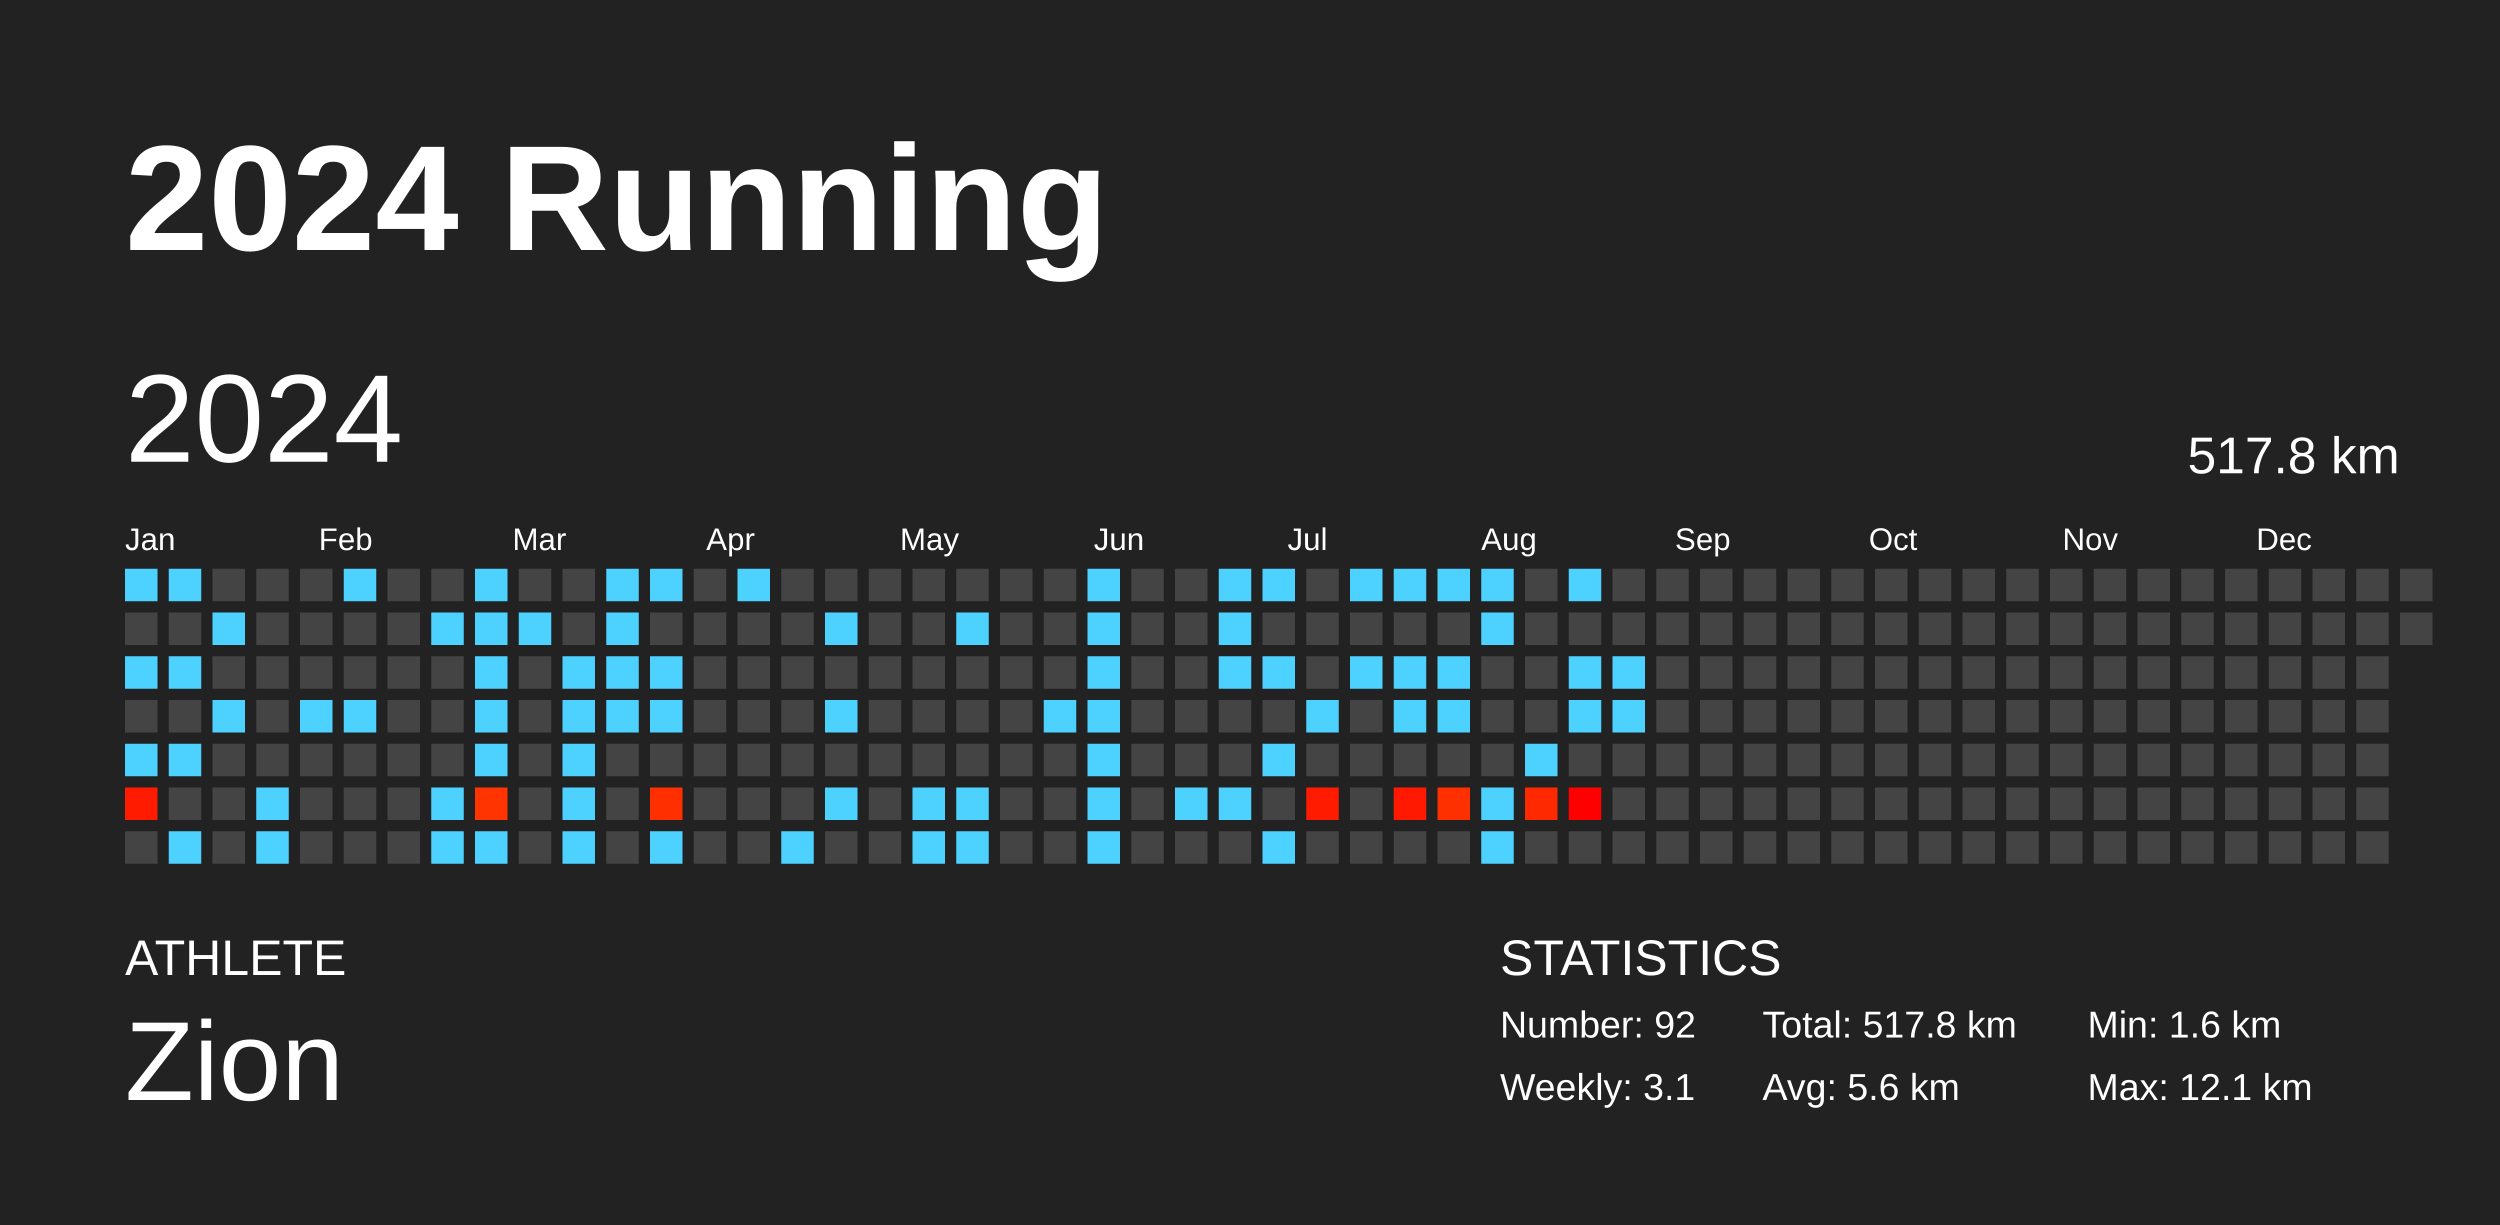
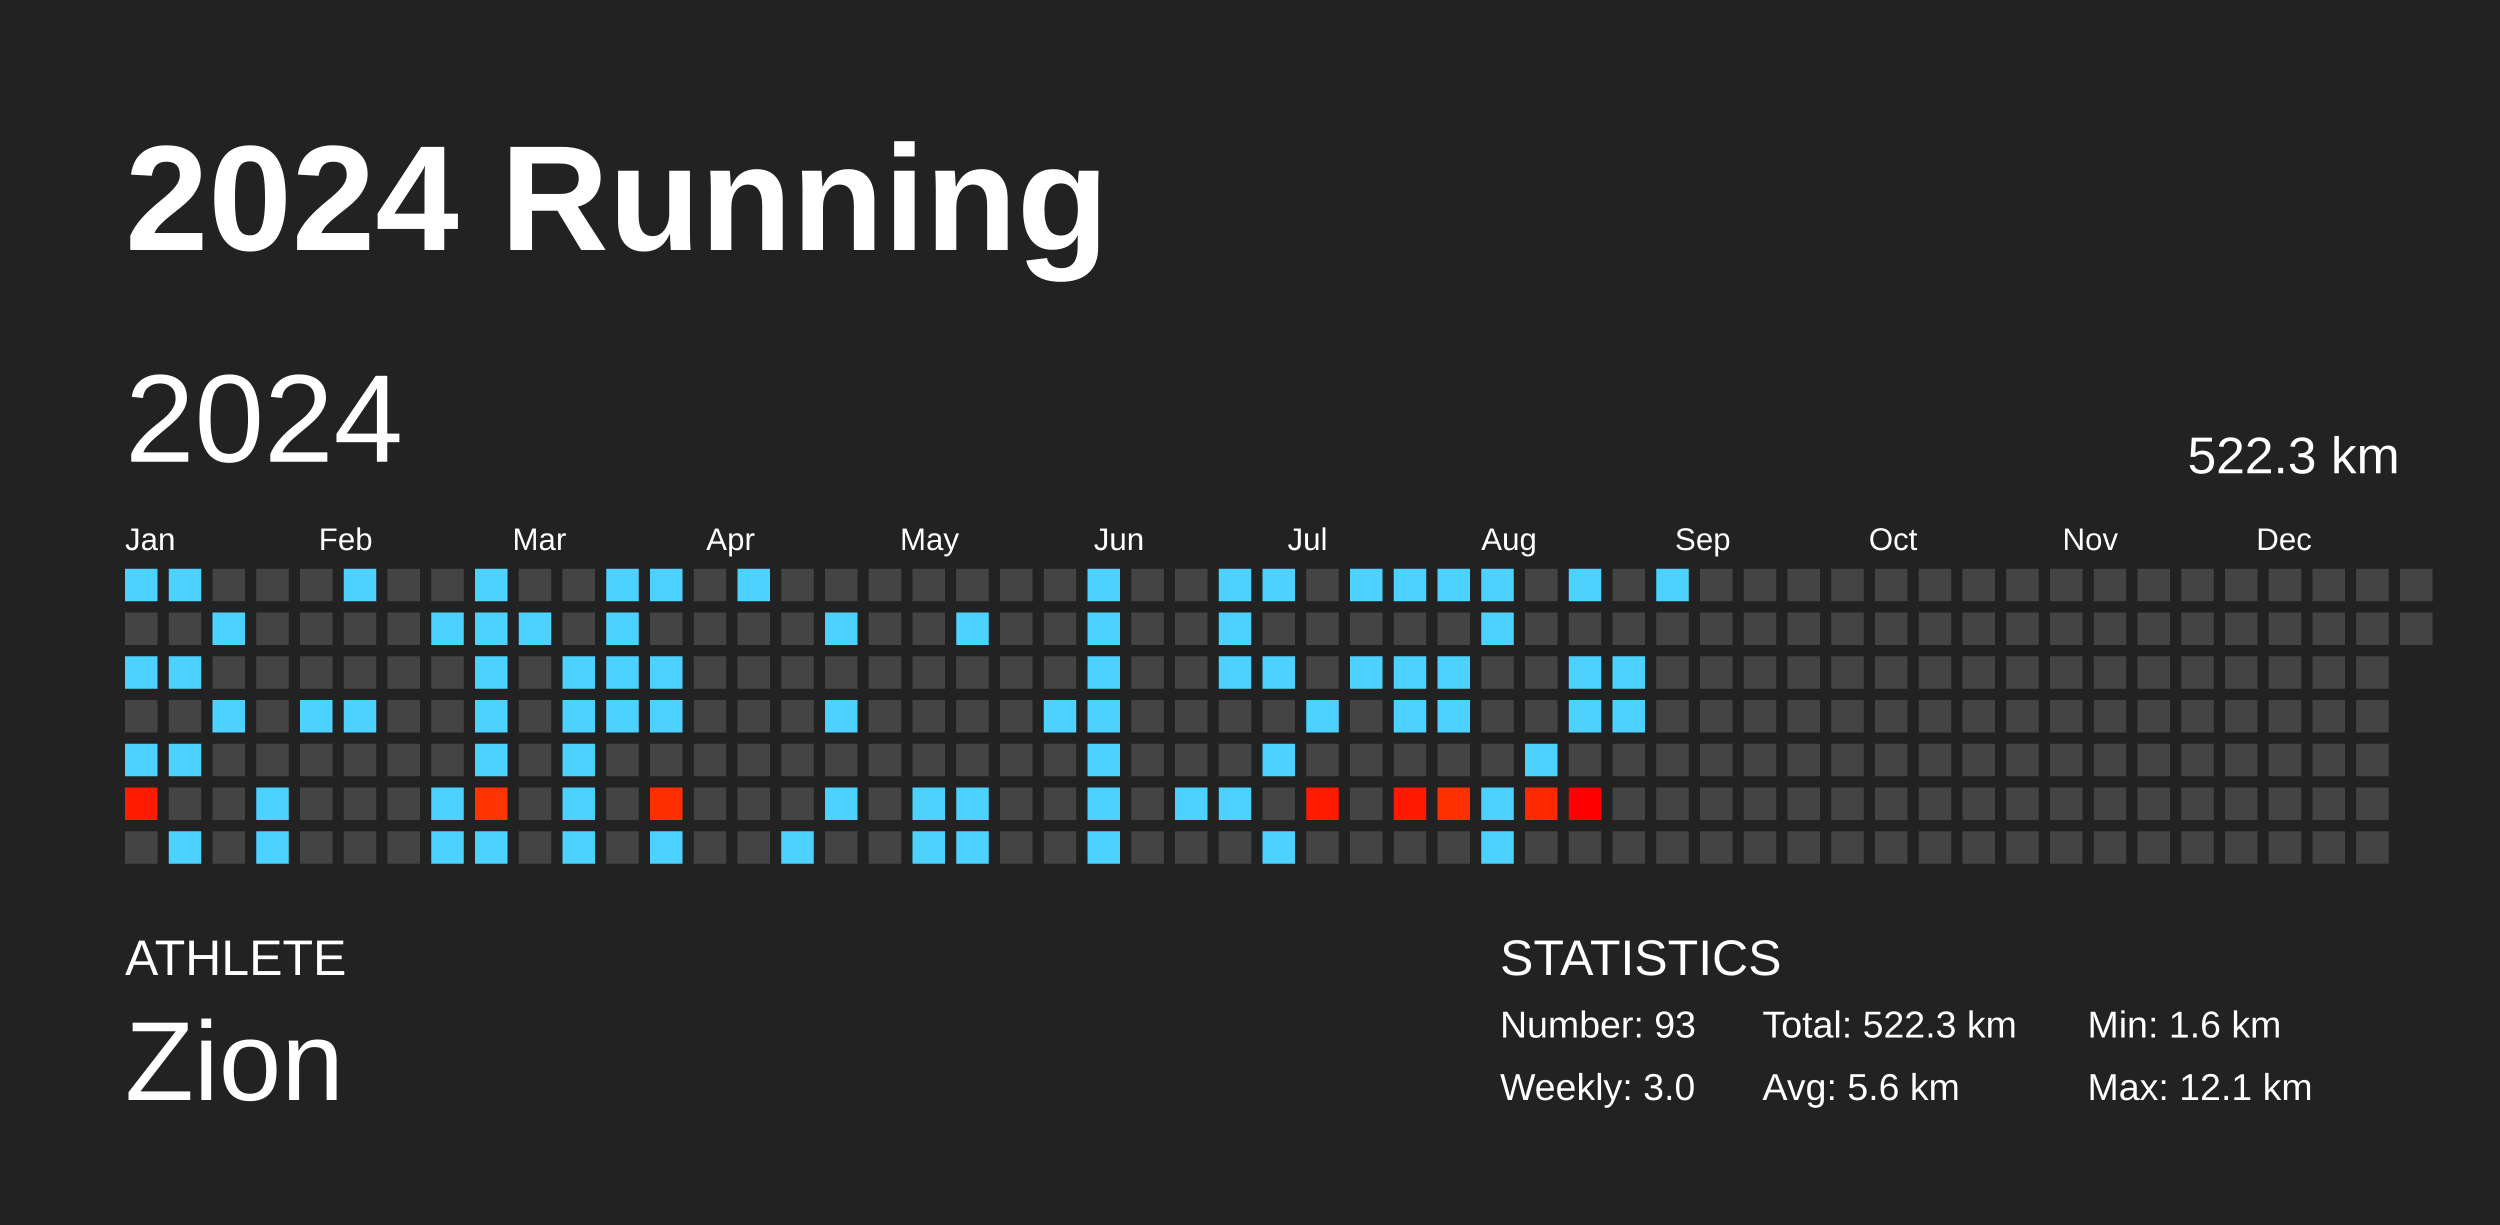
<svg xmlns="http://www.w3.org/2000/svg" baseProfile="full" height="98mm" version="1.1" viewBox="0,0,200,98" width="200mm">
  <defs />
  <rect fill="#222222" height="98" width="200" x="0" y="0" />
  <text fill="#FFFFFF" style="font-size:12px; font-family:Arial; font-weight:bold;" x="10" y="20">2024 Running</text>
  <text fill="#FFFFFF" style="font-size:4px; font-family:Arial" x="10" y="78">ATHLETE</text>
  <text fill="#FFFFFF" style="font-size:9px; font-family:Arial" x="10" y="88">Zion</text>
  <text fill="#FFFFFF" style="font-size:4px; font-family:Arial" x="120" y="78">STATISTICS</text>
-   <text fill="#FFFFFF" style="font-size:3px; font-family:Arial" x="120" y="83">Number: 92</text>
-   <text fill="#FFFFFF" style="font-size:3px; font-family:Arial" x="120" y="88">Weekly: 3.1</text>
-   <text fill="#FFFFFF" style="font-size:3px; font-family:Arial" x="141" y="83">Total: 517.8 km</text>
+   <text fill="#FFFFFF" style="font-size:3px; font-family:Arial" x="120" y="83">Number: 93</text>
+   <text fill="#FFFFFF" style="font-size:3px; font-family:Arial" x="120" y="88">Weekly: 3.0</text>
+   <text fill="#FFFFFF" style="font-size:3px; font-family:Arial" x="141" y="83">Total: 522.3 km</text>
  <text fill="#FFFFFF" style="font-size:3px; font-family:Arial" x="141" y="88">Avg: 5.6 km</text>
  <text fill="#FFFFFF" style="font-size:3px; font-family:Arial" x="167" y="83">Min: 1.6 km</text>
  <text fill="#FFFFFF" style="font-size:3px; font-family:Arial" x="167" y="88">Max: 12.1 km</text>
  <text dominant-baseline="hanging" fill="#FFFFFF" style="font-size:10.0px; font-family:Arial;" x="10" y="30">2024</text>
-   <text dominant-baseline="hanging" fill="#FFFFFF" style="font-size:4.125px; font-family:Arial;" x="175" y="35">517.8 km</text>
+   <text dominant-baseline="hanging" fill="#FFFFFF" style="font-size:4.125px; font-family:Arial;" x="175" y="35">522.3 km</text>
  <text fill="#FFFFFF" style="font-size:2.5px; font-family:Arial" x="10.0" y="44">Jan</text>
  <text fill="#FFFFFF" style="font-size:2.5px; font-family:Arial" x="25.5" y="44">Feb</text>
  <text fill="#FFFFFF" style="font-size:2.5px; font-family:Arial" x="41.0" y="44">Mar</text>
  <text fill="#FFFFFF" style="font-size:2.5px; font-family:Arial" x="56.5" y="44">Apr</text>
  <text fill="#FFFFFF" style="font-size:2.5px; font-family:Arial" x="72.0" y="44">May</text>
  <text fill="#FFFFFF" style="font-size:2.5px; font-family:Arial" x="87.5" y="44">Jun</text>
  <text fill="#FFFFFF" style="font-size:2.5px; font-family:Arial" x="103.0" y="44">Jul</text>
  <text fill="#FFFFFF" style="font-size:2.5px; font-family:Arial" x="118.5" y="44">Aug</text>
  <text fill="#FFFFFF" style="font-size:2.5px; font-family:Arial" x="134.0" y="44">Sep</text>
  <text fill="#FFFFFF" style="font-size:2.5px; font-family:Arial" x="149.5" y="44">Oct</text>
  <text fill="#FFFFFF" style="font-size:2.5px; font-family:Arial" x="165.0" y="44">Nov</text>
  <text fill="#FFFFFF" style="font-size:2.5px; font-family:Arial" x="180.5" y="44">Dec</text>
  <rect fill="#4dd2ff" height="2.6" width="2.6" x="10.0" y="45.5" />
  <rect fill="#444444" height="2.6" width="2.6" x="10.0" y="49.0" />
  <rect fill="#4dd2ff" height="2.6" width="2.6" x="10.0" y="52.5" />
  <rect fill="#444444" height="2.6" width="2.6" x="10.0" y="56.0" />
  <rect fill="#4dd2ff" height="2.6" width="2.6" x="10.0" y="59.5" />
  <rect fill="#ff1b00" height="2.6" width="2.6" x="10.0" y="63.0" />
  <rect fill="#444444" height="2.6" width="2.6" x="10.0" y="66.5" />
  <rect fill="#4dd2ff" height="2.6" width="2.6" x="13.5" y="45.5" />
  <rect fill="#444444" height="2.6" width="2.6" x="13.5" y="49.0" />
  <rect fill="#4dd2ff" height="2.6" width="2.6" x="13.5" y="52.5" />
  <rect fill="#444444" height="2.6" width="2.6" x="13.5" y="56.0" />
  <rect fill="#4dd2ff" height="2.6" width="2.6" x="13.5" y="59.5" />
  <rect fill="#444444" height="2.6" width="2.6" x="13.5" y="63.0" />
  <rect fill="#4dd2ff" height="2.6" width="2.6" x="13.5" y="66.5" />
  <rect fill="#444444" height="2.6" width="2.6" x="17.0" y="45.5" />
  <rect fill="#4dd2ff" height="2.6" width="2.6" x="17.0" y="49.0" />
  <rect fill="#444444" height="2.6" width="2.6" x="17.0" y="52.5" />
  <rect fill="#4dd2ff" height="2.6" width="2.6" x="17.0" y="56.0" />
  <rect fill="#444444" height="2.6" width="2.6" x="17.0" y="59.5" />
  <rect fill="#444444" height="2.6" width="2.6" x="17.0" y="63.0" />
  <rect fill="#444444" height="2.6" width="2.6" x="17.0" y="66.5" />
  <rect fill="#444444" height="2.6" width="2.6" x="20.5" y="45.5" />
  <rect fill="#444444" height="2.6" width="2.6" x="20.5" y="49.0" />
  <rect fill="#444444" height="2.6" width="2.6" x="20.5" y="52.5" />
  <rect fill="#444444" height="2.6" width="2.6" x="20.5" y="56.0" />
  <rect fill="#444444" height="2.6" width="2.6" x="20.5" y="59.5" />
  <rect fill="#4dd2ff" height="2.6" width="2.6" x="20.5" y="63.0" />
  <rect fill="#4dd2ff" height="2.6" width="2.6" x="20.5" y="66.5" />
  <rect fill="#444444" height="2.6" width="2.6" x="24.0" y="45.5" />
  <rect fill="#444444" height="2.6" width="2.6" x="24.0" y="49.0" />
  <rect fill="#444444" height="2.6" width="2.6" x="24.0" y="52.5" />
  <rect fill="#4dd2ff" height="2.6" width="2.6" x="24.0" y="56.0" />
  <rect fill="#444444" height="2.6" width="2.6" x="24.0" y="59.5" />
  <rect fill="#444444" height="2.6" width="2.6" x="24.0" y="63.0" />
  <rect fill="#444444" height="2.6" width="2.6" x="24.0" y="66.5" />
  <rect fill="#4dd2ff" height="2.6" width="2.6" x="27.5" y="45.5" />
  <rect fill="#444444" height="2.6" width="2.6" x="27.5" y="49.0" />
  <rect fill="#444444" height="2.6" width="2.6" x="27.5" y="52.5" />
  <rect fill="#4dd2ff" height="2.6" width="2.6" x="27.5" y="56.0" />
  <rect fill="#444444" height="2.6" width="2.6" x="27.5" y="59.5" />
  <rect fill="#444444" height="2.6" width="2.6" x="27.5" y="63.0" />
  <rect fill="#444444" height="2.6" width="2.6" x="27.5" y="66.5" />
  <rect fill="#444444" height="2.6" width="2.6" x="31.0" y="45.5" />
  <rect fill="#444444" height="2.6" width="2.6" x="31.0" y="49.0" />
  <rect fill="#444444" height="2.6" width="2.6" x="31.0" y="52.5" />
  <rect fill="#444444" height="2.6" width="2.6" x="31.0" y="56.0" />
  <rect fill="#444444" height="2.6" width="2.6" x="31.0" y="59.5" />
  <rect fill="#444444" height="2.6" width="2.6" x="31.0" y="63.0" />
  <rect fill="#444444" height="2.6" width="2.6" x="31.0" y="66.5" />
  <rect fill="#444444" height="2.6" width="2.6" x="34.5" y="45.5" />
  <rect fill="#4dd2ff" height="2.6" width="2.6" x="34.5" y="49.0" />
  <rect fill="#444444" height="2.6" width="2.6" x="34.5" y="52.5" />
  <rect fill="#444444" height="2.6" width="2.6" x="34.5" y="56.0" />
  <rect fill="#444444" height="2.6" width="2.6" x="34.5" y="59.5" />
  <rect fill="#4dd2ff" height="2.6" width="2.6" x="34.5" y="63.0" />
  <rect fill="#4dd2ff" height="2.6" width="2.6" x="34.5" y="66.5" />
  <rect fill="#4dd2ff" height="2.6" width="2.6" x="38.0" y="45.5" />
  <rect fill="#4dd2ff" height="2.6" width="2.6" x="38.0" y="49.0" />
  <rect fill="#4dd2ff" height="2.6" width="2.6" x="38.0" y="52.5" />
  <rect fill="#4dd2ff" height="2.6" width="2.6" x="38.0" y="56.0" />
  <rect fill="#4dd2ff" height="2.6" width="2.6" x="38.0" y="59.5" />
  <rect fill="#ff3400" height="2.6" width="2.6" x="38.0" y="63.0" />
  <rect fill="#4dd2ff" height="2.6" width="2.6" x="38.0" y="66.5" />
  <rect fill="#444444" height="2.6" width="2.6" x="41.5" y="45.5" />
  <rect fill="#4dd2ff" height="2.6" width="2.6" x="41.5" y="49.0" />
  <rect fill="#444444" height="2.6" width="2.6" x="41.5" y="52.5" />
  <rect fill="#444444" height="2.6" width="2.6" x="41.5" y="56.0" />
  <rect fill="#444444" height="2.6" width="2.6" x="41.5" y="59.5" />
  <rect fill="#444444" height="2.6" width="2.6" x="41.5" y="63.0" />
  <rect fill="#444444" height="2.6" width="2.6" x="41.5" y="66.5" />
  <rect fill="#444444" height="2.6" width="2.6" x="45.0" y="45.5" />
  <rect fill="#444444" height="2.6" width="2.6" x="45.0" y="49.0" />
  <rect fill="#4dd2ff" height="2.6" width="2.6" x="45.0" y="52.5" />
  <rect fill="#4dd2ff" height="2.6" width="2.6" x="45.0" y="56.0" />
  <rect fill="#4dd2ff" height="2.6" width="2.6" x="45.0" y="59.5" />
  <rect fill="#4dd2ff" height="2.6" width="2.6" x="45.0" y="63.0" />
  <rect fill="#4dd2ff" height="2.6" width="2.6" x="45.0" y="66.5" />
  <rect fill="#4dd2ff" height="2.6" width="2.6" x="48.5" y="45.5" />
  <rect fill="#4dd2ff" height="2.6" width="2.6" x="48.5" y="49.0" />
  <rect fill="#4dd2ff" height="2.6" width="2.6" x="48.5" y="52.5" />
  <rect fill="#4dd2ff" height="2.6" width="2.6" x="48.5" y="56.0" />
  <rect fill="#444444" height="2.6" width="2.6" x="48.5" y="59.5" />
  <rect fill="#444444" height="2.6" width="2.6" x="48.5" y="63.0" />
  <rect fill="#444444" height="2.6" width="2.6" x="48.5" y="66.5" />
  <rect fill="#4dd2ff" height="2.6" width="2.6" x="52.0" y="45.5" />
  <rect fill="#444444" height="2.6" width="2.6" x="52.0" y="49.0" />
  <rect fill="#4dd2ff" height="2.6" width="2.6" x="52.0" y="52.5" />
  <rect fill="#4dd2ff" height="2.6" width="2.6" x="52.0" y="56.0" />
  <rect fill="#444444" height="2.6" width="2.6" x="52.0" y="59.5" />
  <rect fill="#ff2f00" height="2.6" width="2.6" x="52.0" y="63.0" />
  <rect fill="#4dd2ff" height="2.6" width="2.6" x="52.0" y="66.5" />
  <rect fill="#444444" height="2.6" width="2.6" x="55.5" y="45.5" />
  <rect fill="#444444" height="2.6" width="2.6" x="55.5" y="49.0" />
  <rect fill="#444444" height="2.6" width="2.6" x="55.5" y="52.5" />
  <rect fill="#444444" height="2.6" width="2.6" x="55.5" y="56.0" />
  <rect fill="#444444" height="2.6" width="2.6" x="55.5" y="59.5" />
  <rect fill="#444444" height="2.6" width="2.6" x="55.5" y="63.0" />
  <rect fill="#444444" height="2.6" width="2.6" x="55.5" y="66.5" />
  <rect fill="#4dd2ff" height="2.6" width="2.6" x="59.0" y="45.5" />
  <rect fill="#444444" height="2.6" width="2.6" x="59.0" y="49.0" />
  <rect fill="#444444" height="2.6" width="2.6" x="59.0" y="52.5" />
  <rect fill="#444444" height="2.6" width="2.6" x="59.0" y="56.0" />
  <rect fill="#444444" height="2.6" width="2.6" x="59.0" y="59.5" />
  <rect fill="#444444" height="2.6" width="2.6" x="59.0" y="63.0" />
  <rect fill="#444444" height="2.6" width="2.6" x="59.0" y="66.5" />
  <rect fill="#444444" height="2.6" width="2.6" x="62.5" y="45.5" />
  <rect fill="#444444" height="2.6" width="2.6" x="62.5" y="49.0" />
  <rect fill="#444444" height="2.6" width="2.6" x="62.5" y="52.5" />
  <rect fill="#444444" height="2.6" width="2.6" x="62.5" y="56.0" />
  <rect fill="#444444" height="2.6" width="2.6" x="62.5" y="59.5" />
  <rect fill="#444444" height="2.6" width="2.6" x="62.5" y="63.0" />
  <rect fill="#4dd2ff" height="2.6" width="2.6" x="62.5" y="66.5" />
  <rect fill="#444444" height="2.6" width="2.6" x="66.0" y="45.5" />
  <rect fill="#4dd2ff" height="2.6" width="2.6" x="66.0" y="49.0" />
  <rect fill="#444444" height="2.6" width="2.6" x="66.0" y="52.5" />
  <rect fill="#4dd2ff" height="2.6" width="2.6" x="66.0" y="56.0" />
  <rect fill="#444444" height="2.6" width="2.6" x="66.0" y="59.5" />
  <rect fill="#4dd2ff" height="2.6" width="2.6" x="66.0" y="63.0" />
  <rect fill="#444444" height="2.6" width="2.6" x="66.0" y="66.5" />
  <rect fill="#444444" height="2.6" width="2.6" x="69.5" y="45.5" />
  <rect fill="#444444" height="2.6" width="2.6" x="69.5" y="49.0" />
  <rect fill="#444444" height="2.6" width="2.6" x="69.5" y="52.5" />
  <rect fill="#444444" height="2.6" width="2.6" x="69.5" y="56.0" />
  <rect fill="#444444" height="2.6" width="2.6" x="69.5" y="59.5" />
  <rect fill="#444444" height="2.6" width="2.6" x="69.5" y="63.0" />
  <rect fill="#444444" height="2.6" width="2.6" x="69.5" y="66.5" />
  <rect fill="#444444" height="2.6" width="2.6" x="73.0" y="45.5" />
  <rect fill="#444444" height="2.6" width="2.6" x="73.0" y="49.0" />
  <rect fill="#444444" height="2.6" width="2.6" x="73.0" y="52.5" />
  <rect fill="#444444" height="2.6" width="2.6" x="73.0" y="56.0" />
  <rect fill="#444444" height="2.6" width="2.6" x="73.0" y="59.5" />
  <rect fill="#4dd2ff" height="2.6" width="2.6" x="73.0" y="63.0" />
  <rect fill="#4dd2ff" height="2.6" width="2.6" x="73.0" y="66.5" />
  <rect fill="#444444" height="2.6" width="2.6" x="76.5" y="45.5" />
  <rect fill="#4dd2ff" height="2.6" width="2.6" x="76.5" y="49.0" />
  <rect fill="#444444" height="2.6" width="2.6" x="76.5" y="52.5" />
  <rect fill="#444444" height="2.6" width="2.6" x="76.5" y="56.0" />
  <rect fill="#444444" height="2.6" width="2.6" x="76.5" y="59.5" />
  <rect fill="#4dd2ff" height="2.6" width="2.6" x="76.5" y="63.0" />
  <rect fill="#4dd2ff" height="2.6" width="2.6" x="76.5" y="66.5" />
  <rect fill="#444444" height="2.6" width="2.6" x="80.0" y="45.5" />
  <rect fill="#444444" height="2.6" width="2.6" x="80.0" y="49.0" />
  <rect fill="#444444" height="2.6" width="2.6" x="80.0" y="52.5" />
  <rect fill="#444444" height="2.6" width="2.6" x="80.0" y="56.0" />
  <rect fill="#444444" height="2.6" width="2.6" x="80.0" y="59.5" />
  <rect fill="#444444" height="2.6" width="2.6" x="80.0" y="63.0" />
  <rect fill="#444444" height="2.6" width="2.6" x="80.0" y="66.5" />
  <rect fill="#444444" height="2.6" width="2.6" x="83.5" y="45.5" />
  <rect fill="#444444" height="2.6" width="2.6" x="83.5" y="49.0" />
  <rect fill="#444444" height="2.6" width="2.6" x="83.5" y="52.5" />
  <rect fill="#4dd2ff" height="2.6" width="2.6" x="83.5" y="56.0" />
  <rect fill="#444444" height="2.6" width="2.6" x="83.5" y="59.5" />
  <rect fill="#444444" height="2.6" width="2.6" x="83.5" y="63.0" />
  <rect fill="#444444" height="2.6" width="2.6" x="83.5" y="66.5" />
  <rect fill="#4dd2ff" height="2.6" width="2.6" x="87.0" y="45.5" />
  <rect fill="#4dd2ff" height="2.6" width="2.6" x="87.0" y="49.0" />
  <rect fill="#4dd2ff" height="2.6" width="2.6" x="87.0" y="52.5" />
  <rect fill="#4dd2ff" height="2.6" width="2.6" x="87.0" y="56.0" />
  <rect fill="#4dd2ff" height="2.6" width="2.6" x="87.0" y="59.5" />
  <rect fill="#4dd2ff" height="2.6" width="2.6" x="87.0" y="63.0" />
  <rect fill="#4dd2ff" height="2.6" width="2.6" x="87.0" y="66.5" />
  <rect fill="#444444" height="2.6" width="2.6" x="90.5" y="45.5" />
  <rect fill="#444444" height="2.6" width="2.6" x="90.5" y="49.0" />
  <rect fill="#444444" height="2.6" width="2.6" x="90.5" y="52.5" />
  <rect fill="#444444" height="2.6" width="2.6" x="90.5" y="56.0" />
  <rect fill="#444444" height="2.6" width="2.6" x="90.5" y="59.5" />
  <rect fill="#444444" height="2.6" width="2.6" x="90.5" y="63.0" />
  <rect fill="#444444" height="2.6" width="2.6" x="90.5" y="66.5" />
  <rect fill="#444444" height="2.6" width="2.6" x="94.0" y="45.5" />
  <rect fill="#444444" height="2.6" width="2.6" x="94.0" y="49.0" />
  <rect fill="#444444" height="2.6" width="2.6" x="94.0" y="52.5" />
  <rect fill="#444444" height="2.6" width="2.6" x="94.0" y="56.0" />
  <rect fill="#444444" height="2.6" width="2.6" x="94.0" y="59.5" />
  <rect fill="#4dd2ff" height="2.6" width="2.6" x="94.0" y="63.0" />
  <rect fill="#444444" height="2.6" width="2.6" x="94.0" y="66.5" />
  <rect fill="#4dd2ff" height="2.6" width="2.6" x="97.5" y="45.5" />
  <rect fill="#4dd2ff" height="2.6" width="2.6" x="97.5" y="49.0" />
  <rect fill="#4dd2ff" height="2.6" width="2.6" x="97.5" y="52.5" />
  <rect fill="#444444" height="2.6" width="2.6" x="97.5" y="56.0" />
  <rect fill="#444444" height="2.6" width="2.6" x="97.5" y="59.5" />
  <rect fill="#4dd2ff" height="2.6" width="2.6" x="97.5" y="63.0" />
  <rect fill="#444444" height="2.6" width="2.6" x="97.5" y="66.5" />
  <rect fill="#4dd2ff" height="2.6" width="2.6" x="101.0" y="45.5" />
  <rect fill="#444444" height="2.6" width="2.6" x="101.0" y="49.0" />
  <rect fill="#4dd2ff" height="2.6" width="2.6" x="101.0" y="52.5" />
  <rect fill="#444444" height="2.6" width="2.6" x="101.0" y="56.0" />
  <rect fill="#4dd2ff" height="2.6" width="2.6" x="101.0" y="59.5" />
  <rect fill="#444444" height="2.6" width="2.6" x="101.0" y="63.0" />
  <rect fill="#4dd2ff" height="2.6" width="2.6" x="101.0" y="66.5" />
  <rect fill="#444444" height="2.6" width="2.6" x="104.5" y="45.5" />
  <rect fill="#444444" height="2.6" width="2.6" x="104.5" y="49.0" />
  <rect fill="#444444" height="2.6" width="2.6" x="104.5" y="52.5" />
  <rect fill="#4dd2ff" height="2.6" width="2.6" x="104.5" y="56.0" />
  <rect fill="#444444" height="2.6" width="2.6" x="104.5" y="59.5" />
  <rect fill="#ff1b00" height="2.6" width="2.6" x="104.5" y="63.0" />
  <rect fill="#444444" height="2.6" width="2.6" x="104.5" y="66.5" />
  <rect fill="#4dd2ff" height="2.6" width="2.6" x="108.0" y="45.5" />
  <rect fill="#444444" height="2.6" width="2.6" x="108.0" y="49.0" />
  <rect fill="#4dd2ff" height="2.6" width="2.6" x="108.0" y="52.5" />
  <rect fill="#444444" height="2.6" width="2.6" x="108.0" y="56.0" />
  <rect fill="#444444" height="2.6" width="2.6" x="108.0" y="59.5" />
  <rect fill="#444444" height="2.6" width="2.6" x="108.0" y="63.0" />
  <rect fill="#444444" height="2.6" width="2.6" x="108.0" y="66.5" />
  <rect fill="#4dd2ff" height="2.6" width="2.6" x="111.5" y="45.5" />
  <rect fill="#444444" height="2.6" width="2.6" x="111.5" y="49.0" />
  <rect fill="#4dd2ff" height="2.6" width="2.6" x="111.5" y="52.5" />
  <rect fill="#4dd2ff" height="2.6" width="2.6" x="111.5" y="56.0" />
  <rect fill="#444444" height="2.6" width="2.6" x="111.5" y="59.5" />
  <rect fill="#ff1900" height="2.6" width="2.6" x="111.5" y="63.0" />
  <rect fill="#444444" height="2.6" width="2.6" x="111.5" y="66.5" />
  <rect fill="#4dd2ff" height="2.6" width="2.6" x="115.0" y="45.5" />
  <rect fill="#444444" height="2.6" width="2.6" x="115.0" y="49.0" />
  <rect fill="#4dd2ff" height="2.6" width="2.6" x="115.0" y="52.5" />
  <rect fill="#4dd2ff" height="2.6" width="2.6" x="115.0" y="56.0" />
  <rect fill="#444444" height="2.6" width="2.6" x="115.0" y="59.5" />
  <rect fill="#ff3000" height="2.6" width="2.6" x="115.0" y="63.0" />
  <rect fill="#444444" height="2.6" width="2.6" x="115.0" y="66.5" />
  <rect fill="#4dd2ff" height="2.6" width="2.6" x="118.5" y="45.5" />
  <rect fill="#4dd2ff" height="2.6" width="2.6" x="118.5" y="49.0" />
  <rect fill="#444444" height="2.6" width="2.6" x="118.5" y="52.5" />
  <rect fill="#444444" height="2.6" width="2.6" x="118.5" y="56.0" />
  <rect fill="#444444" height="2.6" width="2.6" x="118.5" y="59.5" />
  <rect fill="#4dd2ff" height="2.6" width="2.6" x="118.5" y="63.0" />
  <rect fill="#4dd2ff" height="2.6" width="2.6" x="118.5" y="66.5" />
  <rect fill="#444444" height="2.6" width="2.6" x="122.0" y="45.5" />
  <rect fill="#444444" height="2.6" width="2.6" x="122.0" y="49.0" />
  <rect fill="#444444" height="2.6" width="2.6" x="122.0" y="52.5" />
  <rect fill="#444444" height="2.6" width="2.6" x="122.0" y="56.0" />
  <rect fill="#4dd2ff" height="2.6" width="2.6" x="122.0" y="59.5" />
  <rect fill="#ff2900" height="2.6" width="2.6" x="122.0" y="63.0" />
  <rect fill="#444444" height="2.6" width="2.6" x="122.0" y="66.5" />
  <rect fill="#4dd2ff" height="2.6" width="2.6" x="125.5" y="45.5" />
  <rect fill="#444444" height="2.6" width="2.6" x="125.5" y="49.0" />
  <rect fill="#4dd2ff" height="2.6" width="2.6" x="125.5" y="52.5" />
  <rect fill="#4dd2ff" height="2.6" width="2.6" x="125.5" y="56.0" />
  <rect fill="#444444" height="2.6" width="2.6" x="125.5" y="59.5" />
  <rect fill="#ff0000" height="2.6" width="2.6" x="125.5" y="63.0" />
  <rect fill="#444444" height="2.6" width="2.6" x="125.5" y="66.5" />
  <rect fill="#444444" height="2.6" width="2.6" x="129.0" y="45.5" />
  <rect fill="#444444" height="2.6" width="2.6" x="129.0" y="49.0" />
  <rect fill="#4dd2ff" height="2.6" width="2.6" x="129.0" y="52.5" />
  <rect fill="#4dd2ff" height="2.6" width="2.6" x="129.0" y="56.0" />
  <rect fill="#444444" height="2.6" width="2.6" x="129.0" y="59.5" />
  <rect fill="#444444" height="2.6" width="2.6" x="129.0" y="63.0" />
  <rect fill="#444444" height="2.6" width="2.6" x="129.0" y="66.5" />
-   <rect fill="#444444" height="2.6" width="2.6" x="132.5" y="45.5" />
+   <rect fill="#4dd2ff" height="2.6" width="2.6" x="132.5" y="45.5" />
  <rect fill="#444444" height="2.6" width="2.6" x="132.5" y="49.0" />
  <rect fill="#444444" height="2.6" width="2.6" x="132.5" y="52.5" />
  <rect fill="#444444" height="2.6" width="2.6" x="132.5" y="56.0" />
  <rect fill="#444444" height="2.6" width="2.6" x="132.5" y="59.5" />
  <rect fill="#444444" height="2.6" width="2.6" x="132.5" y="63.0" />
  <rect fill="#444444" height="2.6" width="2.6" x="132.5" y="66.5" />
  <rect fill="#444444" height="2.6" width="2.6" x="136.0" y="45.5" />
  <rect fill="#444444" height="2.6" width="2.6" x="136.0" y="49.0" />
  <rect fill="#444444" height="2.6" width="2.6" x="136.0" y="52.5" />
  <rect fill="#444444" height="2.6" width="2.6" x="136.0" y="56.0" />
  <rect fill="#444444" height="2.6" width="2.6" x="136.0" y="59.5" />
  <rect fill="#444444" height="2.6" width="2.6" x="136.0" y="63.0" />
  <rect fill="#444444" height="2.6" width="2.6" x="136.0" y="66.5" />
  <rect fill="#444444" height="2.6" width="2.6" x="139.5" y="45.5" />
  <rect fill="#444444" height="2.6" width="2.6" x="139.5" y="49.0" />
  <rect fill="#444444" height="2.6" width="2.6" x="139.5" y="52.5" />
  <rect fill="#444444" height="2.6" width="2.6" x="139.5" y="56.0" />
  <rect fill="#444444" height="2.6" width="2.6" x="139.5" y="59.5" />
  <rect fill="#444444" height="2.6" width="2.6" x="139.5" y="63.0" />
  <rect fill="#444444" height="2.6" width="2.6" x="139.5" y="66.5" />
  <rect fill="#444444" height="2.6" width="2.6" x="143.0" y="45.5" />
  <rect fill="#444444" height="2.6" width="2.6" x="143.0" y="49.0" />
  <rect fill="#444444" height="2.6" width="2.6" x="143.0" y="52.5" />
  <rect fill="#444444" height="2.6" width="2.6" x="143.0" y="56.0" />
  <rect fill="#444444" height="2.6" width="2.6" x="143.0" y="59.5" />
  <rect fill="#444444" height="2.6" width="2.6" x="143.0" y="63.0" />
  <rect fill="#444444" height="2.6" width="2.6" x="143.0" y="66.5" />
  <rect fill="#444444" height="2.6" width="2.6" x="146.5" y="45.5" />
  <rect fill="#444444" height="2.6" width="2.6" x="146.5" y="49.0" />
  <rect fill="#444444" height="2.6" width="2.6" x="146.5" y="52.5" />
  <rect fill="#444444" height="2.6" width="2.6" x="146.5" y="56.0" />
  <rect fill="#444444" height="2.6" width="2.6" x="146.5" y="59.5" />
  <rect fill="#444444" height="2.6" width="2.6" x="146.5" y="63.0" />
  <rect fill="#444444" height="2.6" width="2.6" x="146.5" y="66.5" />
  <rect fill="#444444" height="2.6" width="2.6" x="150.0" y="45.5" />
  <rect fill="#444444" height="2.6" width="2.6" x="150.0" y="49.0" />
  <rect fill="#444444" height="2.6" width="2.6" x="150.0" y="52.5" />
  <rect fill="#444444" height="2.6" width="2.6" x="150.0" y="56.0" />
  <rect fill="#444444" height="2.6" width="2.6" x="150.0" y="59.5" />
  <rect fill="#444444" height="2.6" width="2.6" x="150.0" y="63.0" />
  <rect fill="#444444" height="2.6" width="2.6" x="150.0" y="66.5" />
  <rect fill="#444444" height="2.6" width="2.6" x="153.5" y="45.5" />
  <rect fill="#444444" height="2.6" width="2.6" x="153.5" y="49.0" />
  <rect fill="#444444" height="2.6" width="2.6" x="153.5" y="52.5" />
  <rect fill="#444444" height="2.6" width="2.6" x="153.5" y="56.0" />
  <rect fill="#444444" height="2.6" width="2.6" x="153.5" y="59.5" />
  <rect fill="#444444" height="2.6" width="2.6" x="153.5" y="63.0" />
  <rect fill="#444444" height="2.6" width="2.6" x="153.5" y="66.5" />
  <rect fill="#444444" height="2.6" width="2.6" x="157.0" y="45.5" />
  <rect fill="#444444" height="2.6" width="2.6" x="157.0" y="49.0" />
  <rect fill="#444444" height="2.6" width="2.6" x="157.0" y="52.5" />
  <rect fill="#444444" height="2.6" width="2.6" x="157.0" y="56.0" />
  <rect fill="#444444" height="2.6" width="2.6" x="157.0" y="59.5" />
  <rect fill="#444444" height="2.6" width="2.6" x="157.0" y="63.0" />
  <rect fill="#444444" height="2.6" width="2.6" x="157.0" y="66.5" />
  <rect fill="#444444" height="2.6" width="2.6" x="160.5" y="45.5" />
  <rect fill="#444444" height="2.6" width="2.6" x="160.5" y="49.0" />
  <rect fill="#444444" height="2.6" width="2.6" x="160.5" y="52.5" />
  <rect fill="#444444" height="2.6" width="2.6" x="160.5" y="56.0" />
  <rect fill="#444444" height="2.6" width="2.6" x="160.5" y="59.5" />
  <rect fill="#444444" height="2.6" width="2.6" x="160.5" y="63.0" />
  <rect fill="#444444" height="2.6" width="2.6" x="160.5" y="66.5" />
  <rect fill="#444444" height="2.6" width="2.6" x="164.0" y="45.5" />
  <rect fill="#444444" height="2.6" width="2.6" x="164.0" y="49.0" />
  <rect fill="#444444" height="2.6" width="2.6" x="164.0" y="52.5" />
  <rect fill="#444444" height="2.6" width="2.6" x="164.0" y="56.0" />
  <rect fill="#444444" height="2.6" width="2.6" x="164.0" y="59.5" />
  <rect fill="#444444" height="2.6" width="2.6" x="164.0" y="63.0" />
  <rect fill="#444444" height="2.6" width="2.6" x="164.0" y="66.5" />
  <rect fill="#444444" height="2.6" width="2.6" x="167.5" y="45.5" />
  <rect fill="#444444" height="2.6" width="2.6" x="167.5" y="49.0" />
  <rect fill="#444444" height="2.6" width="2.6" x="167.5" y="52.5" />
  <rect fill="#444444" height="2.6" width="2.6" x="167.5" y="56.0" />
  <rect fill="#444444" height="2.6" width="2.6" x="167.5" y="59.5" />
  <rect fill="#444444" height="2.6" width="2.6" x="167.5" y="63.0" />
  <rect fill="#444444" height="2.6" width="2.6" x="167.5" y="66.5" />
  <rect fill="#444444" height="2.6" width="2.6" x="171.0" y="45.5" />
  <rect fill="#444444" height="2.6" width="2.6" x="171.0" y="49.0" />
  <rect fill="#444444" height="2.6" width="2.6" x="171.0" y="52.5" />
  <rect fill="#444444" height="2.6" width="2.6" x="171.0" y="56.0" />
  <rect fill="#444444" height="2.6" width="2.6" x="171.0" y="59.5" />
  <rect fill="#444444" height="2.6" width="2.6" x="171.0" y="63.0" />
  <rect fill="#444444" height="2.6" width="2.6" x="171.0" y="66.5" />
  <rect fill="#444444" height="2.6" width="2.6" x="174.5" y="45.5" />
  <rect fill="#444444" height="2.6" width="2.6" x="174.5" y="49.0" />
  <rect fill="#444444" height="2.6" width="2.6" x="174.5" y="52.5" />
  <rect fill="#444444" height="2.6" width="2.6" x="174.5" y="56.0" />
  <rect fill="#444444" height="2.6" width="2.6" x="174.5" y="59.5" />
  <rect fill="#444444" height="2.6" width="2.6" x="174.5" y="63.0" />
  <rect fill="#444444" height="2.6" width="2.6" x="174.5" y="66.5" />
  <rect fill="#444444" height="2.6" width="2.6" x="178.0" y="45.5" />
  <rect fill="#444444" height="2.6" width="2.6" x="178.0" y="49.0" />
  <rect fill="#444444" height="2.6" width="2.6" x="178.0" y="52.5" />
  <rect fill="#444444" height="2.6" width="2.6" x="178.0" y="56.0" />
  <rect fill="#444444" height="2.6" width="2.6" x="178.0" y="59.5" />
  <rect fill="#444444" height="2.6" width="2.6" x="178.0" y="63.0" />
  <rect fill="#444444" height="2.6" width="2.6" x="178.0" y="66.5" />
  <rect fill="#444444" height="2.6" width="2.6" x="181.5" y="45.5" />
  <rect fill="#444444" height="2.6" width="2.6" x="181.5" y="49.0" />
  <rect fill="#444444" height="2.6" width="2.6" x="181.5" y="52.5" />
  <rect fill="#444444" height="2.6" width="2.6" x="181.5" y="56.0" />
  <rect fill="#444444" height="2.6" width="2.6" x="181.5" y="59.5" />
  <rect fill="#444444" height="2.6" width="2.6" x="181.5" y="63.0" />
  <rect fill="#444444" height="2.6" width="2.6" x="181.5" y="66.5" />
  <rect fill="#444444" height="2.6" width="2.6" x="185.0" y="45.5" />
  <rect fill="#444444" height="2.6" width="2.6" x="185.0" y="49.0" />
  <rect fill="#444444" height="2.6" width="2.6" x="185.0" y="52.5" />
  <rect fill="#444444" height="2.6" width="2.6" x="185.0" y="56.0" />
  <rect fill="#444444" height="2.6" width="2.6" x="185.0" y="59.5" />
  <rect fill="#444444" height="2.6" width="2.6" x="185.0" y="63.0" />
  <rect fill="#444444" height="2.6" width="2.6" x="185.0" y="66.5" />
  <rect fill="#444444" height="2.6" width="2.6" x="188.5" y="45.5" />
  <rect fill="#444444" height="2.6" width="2.6" x="188.5" y="49.0" />
  <rect fill="#444444" height="2.6" width="2.6" x="188.5" y="52.5" />
  <rect fill="#444444" height="2.6" width="2.6" x="188.5" y="56.0" />
  <rect fill="#444444" height="2.6" width="2.6" x="188.5" y="59.5" />
  <rect fill="#444444" height="2.6" width="2.6" x="188.5" y="63.0" />
  <rect fill="#444444" height="2.6" width="2.6" x="188.5" y="66.5" />
  <rect fill="#444444" height="2.6" width="2.6" x="192.0" y="45.5" />
  <rect fill="#444444" height="2.6" width="2.6" x="192.0" y="49.0" />
</svg>
